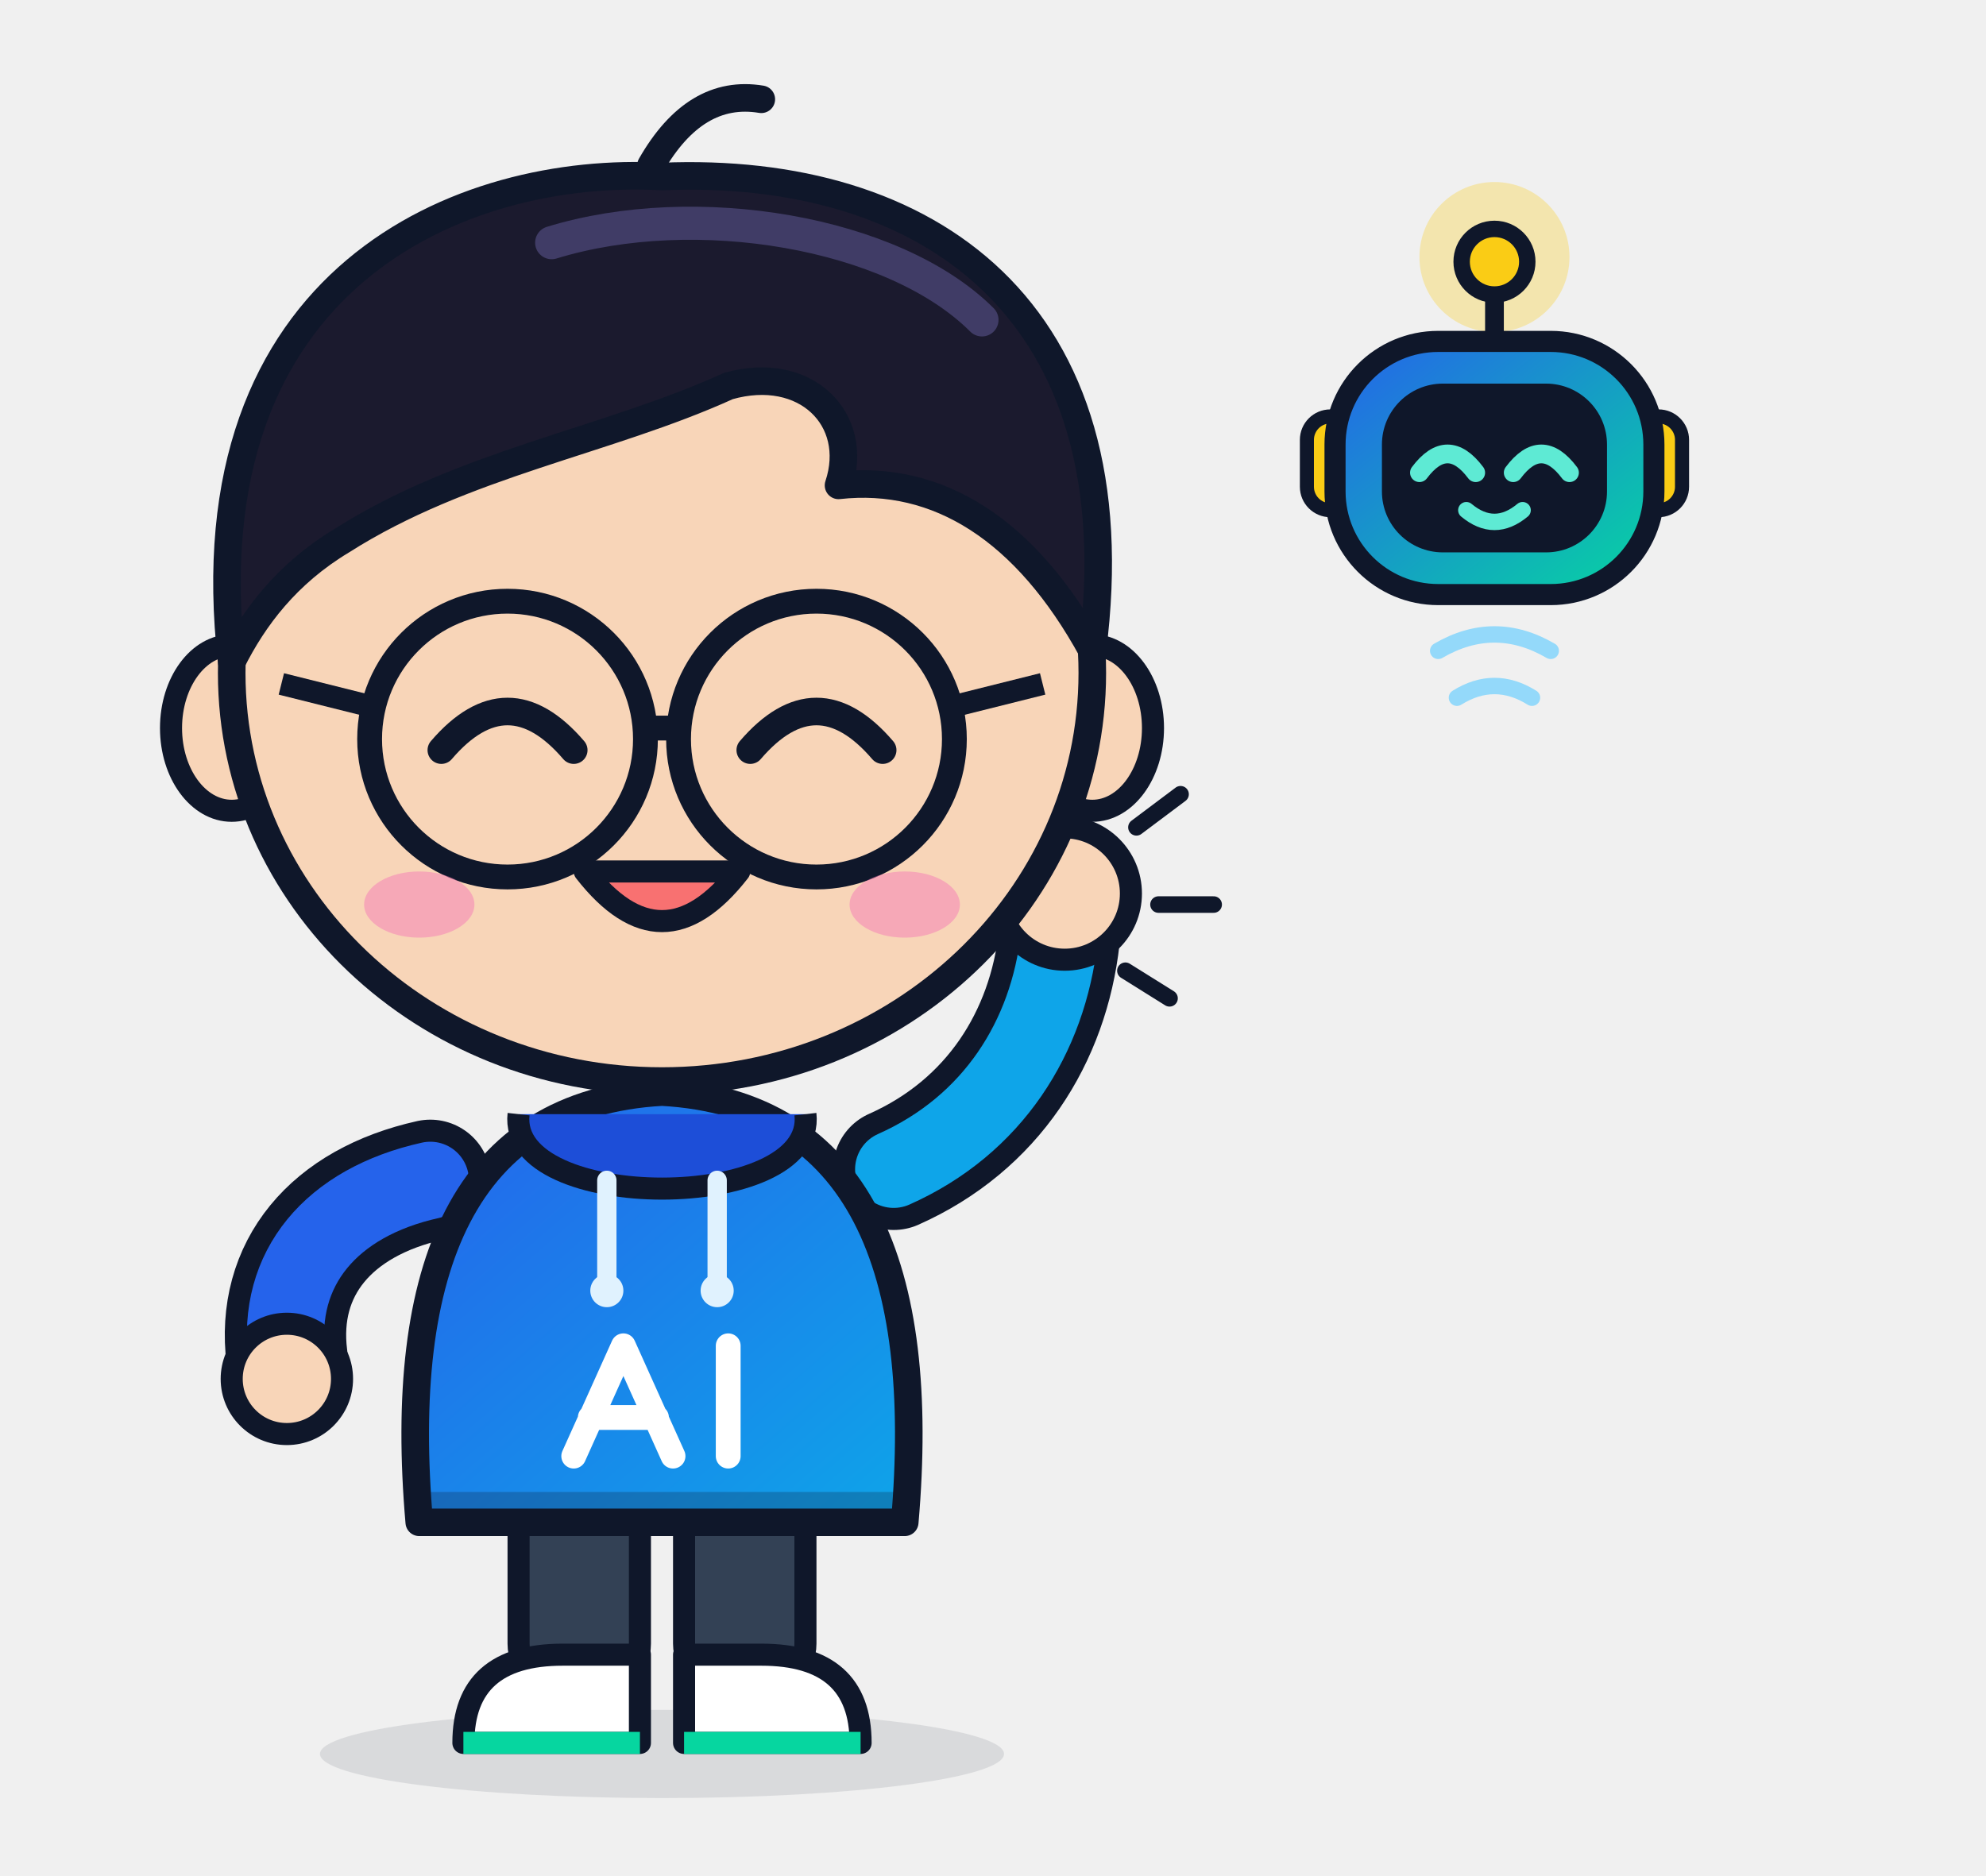
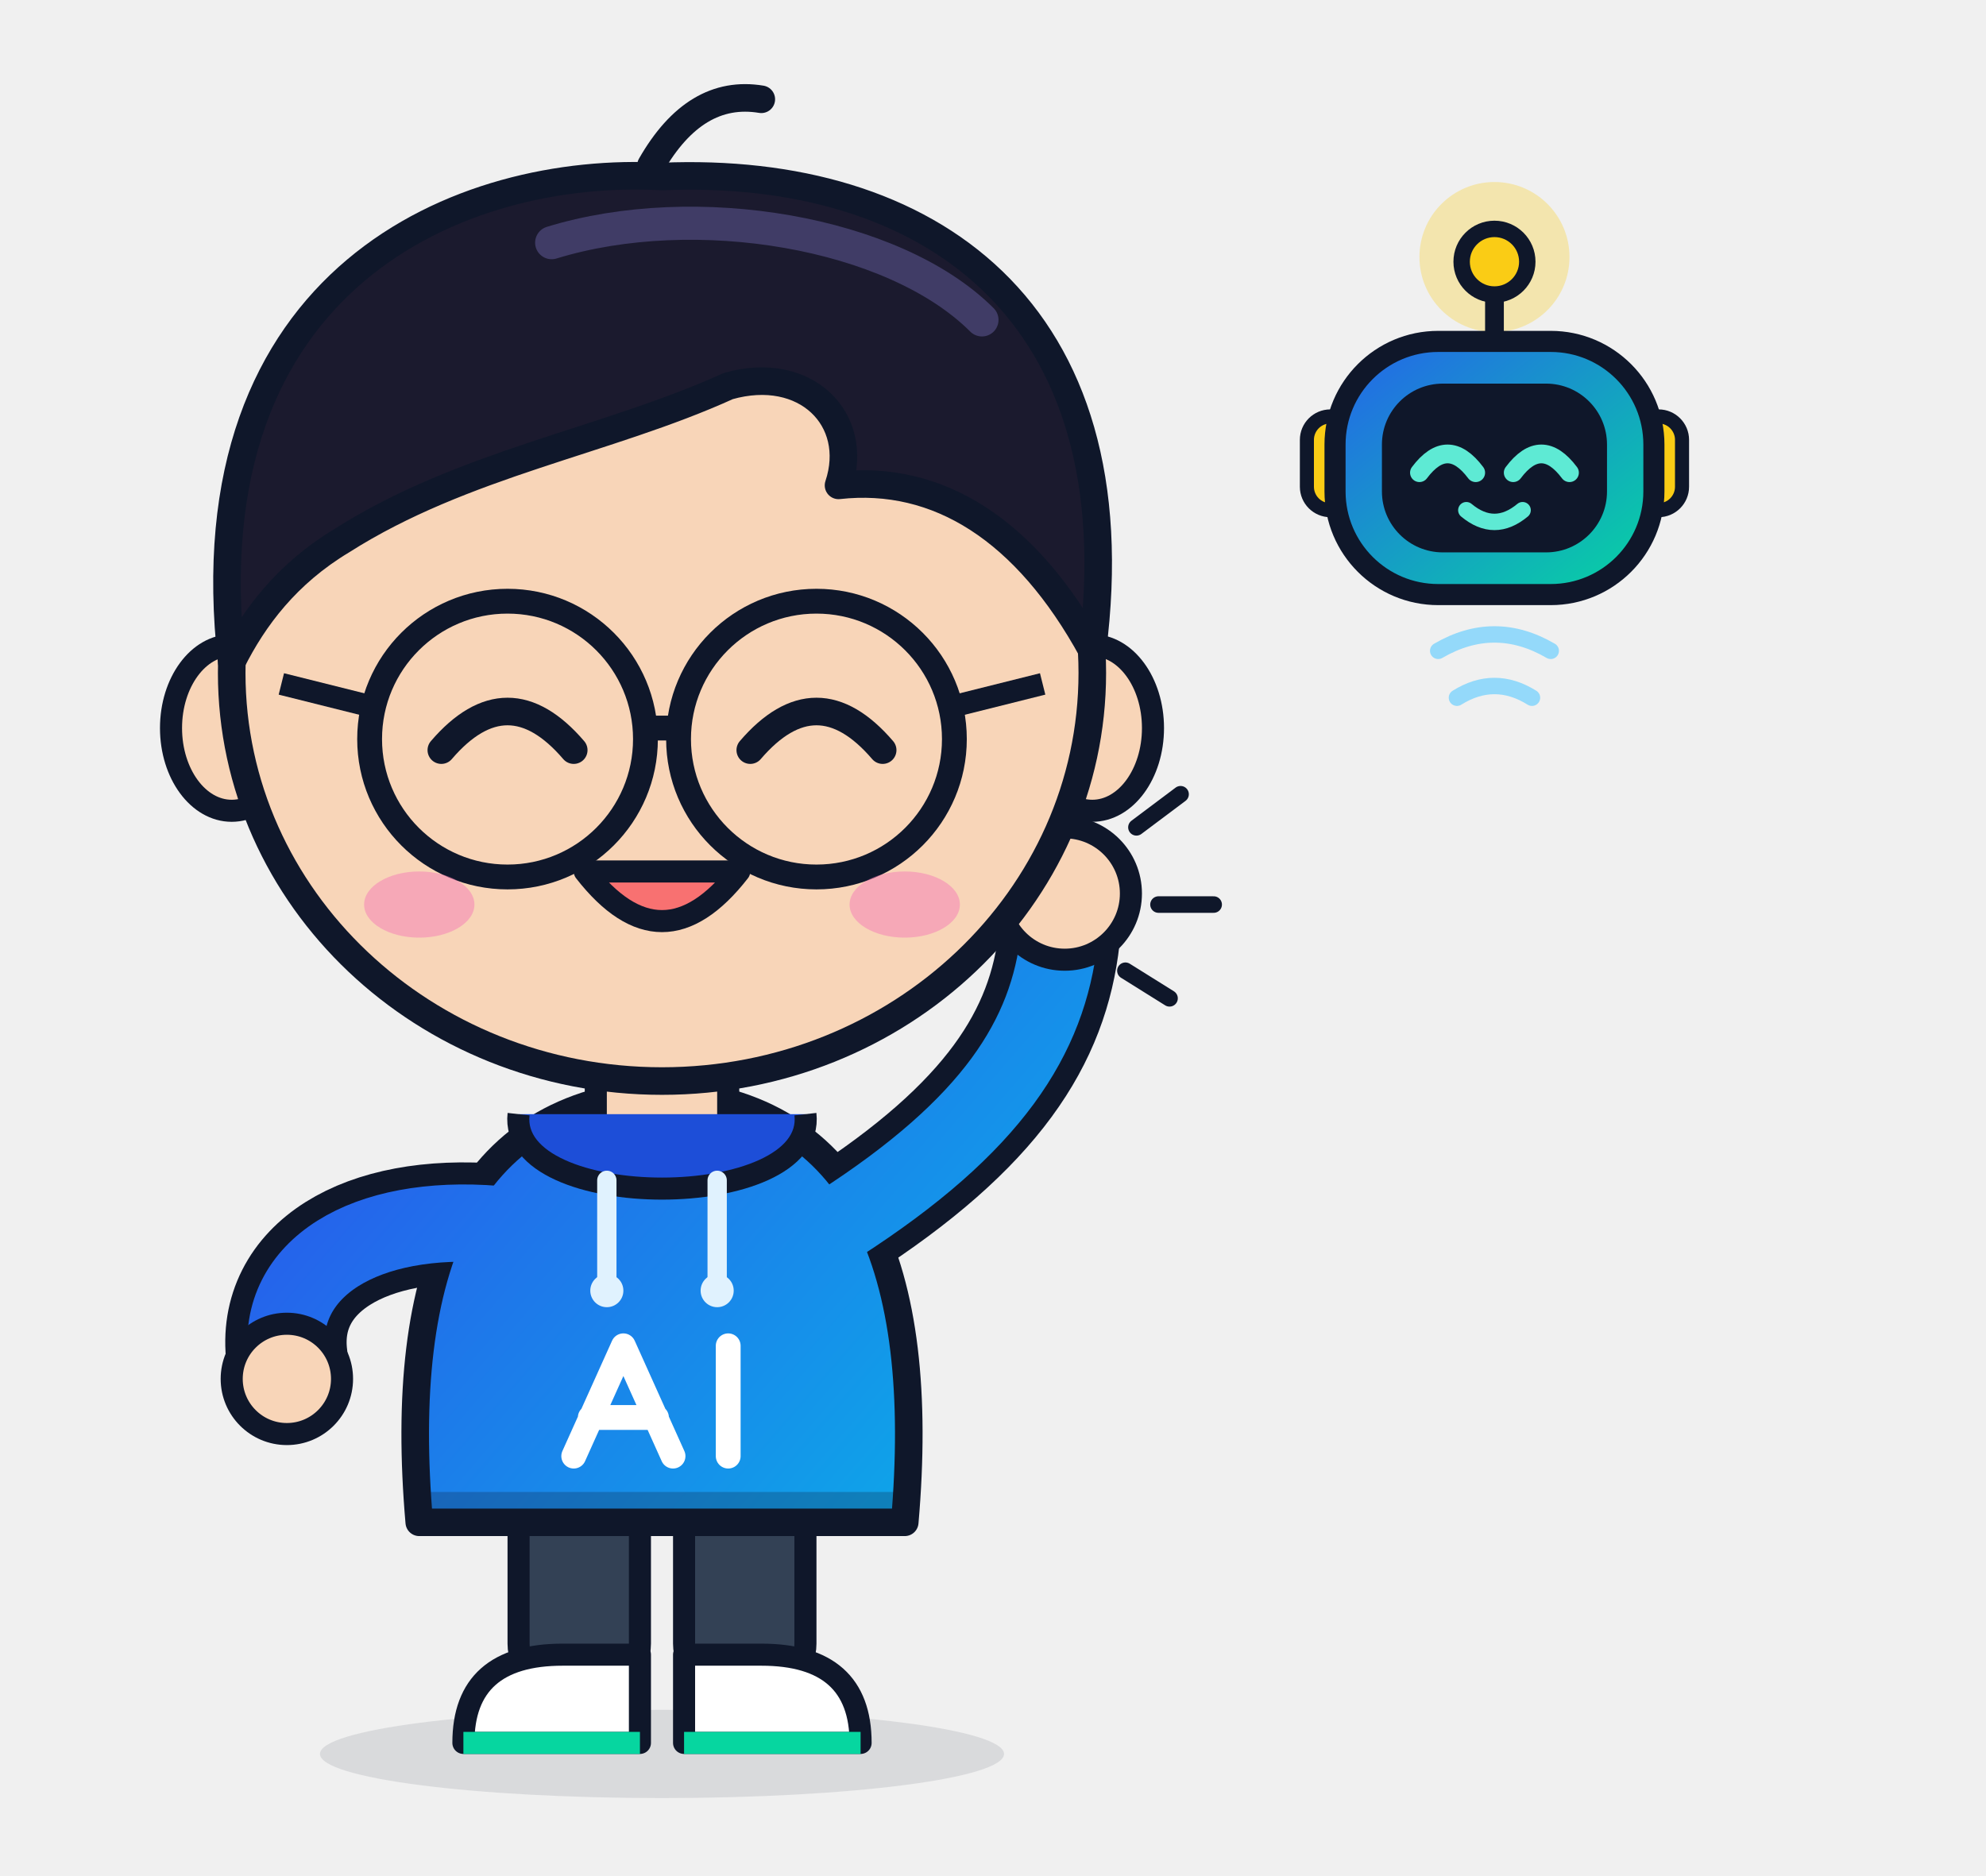
<svg xmlns="http://www.w3.org/2000/svg" viewBox="20 0 360 340">
  <defs>
    <linearGradient id="gb" x1="0" y1="0" x2="1" y2="1">
      <stop offset="0" stop-color="#2563EB" />
      <stop offset="1" stop-color="#06D6A0" />
    </linearGradient>
    <linearGradient id="gh" x1="0" y1="0" x2="1" y2="1">
      <stop offset="0" stop-color="#2563EB" />
      <stop offset="1" stop-color="#0EA5E9" />
    </linearGradient>
+     <linearGradient id="ga" gradientUnits="userSpaceOnUse" x1="94" y1="198" x2="184" y2="276">
+       <stop offset="0" stop-color="#2563EB" />
+       <stop offset="1" stop-color="#0EA5E9" />
+     </linearGradient>
  </defs>
  <ellipse cx="140" cy="318" rx="62" ry="8" fill="#0F172A" opacity=".1" />
  <rect x="114" y="262" width="22" height="44" rx="8" fill="#334155" stroke="#0F172A" stroke-width="4" />
  <rect x="144" y="262" width="22" height="44" rx="8" fill="#334155" stroke="#0F172A" stroke-width="4" />
  <path d="M104 316 q0 -16 18 -16 h14 v16 Z" fill="#fff" stroke="#0F172A" stroke-width="4" stroke-linejoin="round" />
  <path d="M176 316 q0 -16 -18 -16 h-14 v16 Z" fill="#fff" stroke="#0F172A" stroke-width="4" stroke-linejoin="round" />
  <path d="M104 316 h32 M144 316 h32" stroke="#06D6A0" stroke-width="4" />
-   <path d="M98 214 C80 218 70 230 72 246" stroke="#0F172A" stroke-width="22" stroke-linecap="round" fill="none" />
-   <path d="M98 214 C80 218 70 230 72 246" stroke="#2563EB" stroke-width="14" stroke-linecap="round" fill="none" />
-   <circle cx="72" cy="250" r="10" fill="#F8D5B8" stroke="#0F172A" stroke-width="4" />
-   <path d="M182 212 C200 204 210 188 212 170" stroke="#0F172A" stroke-width="22" stroke-linecap="round" fill="none" />
-   <path d="M182 212 C200 204 210 188 212 170" stroke="#0EA5E9" stroke-width="14" stroke-linecap="round" fill="none" />
-   <circle cx="213" cy="162" r="12" fill="#F8D5B8" stroke="#0F172A" stroke-width="4" />
+   <path d="M110 222 C86 220 70 230 72 246" stroke="#0F172A" stroke-width="22" stroke-linecap="round" fill="none" />
+   <path d="M172 222 C200 204 210 188 212 170" stroke="#0F172A" stroke-width="22" stroke-linecap="round" fill="none" />
  <path d="M226 150 l8 -6 M230 164 l10 0 M224 176 l8 5" stroke="#0F172A" stroke-width="3" stroke-linecap="round" />
-   <path d="M96 276 C92 230 104 200 140 198 C176 200 188 230 184 276 Z" fill="url(#gh)" stroke="#0F172A" stroke-width="5" stroke-linejoin="round" />
+   <path d="M96 276 C92 230 104 200 140 198 C176 200 188 230 184 276 Z" fill="url(#ga)" stroke="#0F172A" stroke-width="5" stroke-linejoin="round" />
+   <rect x="128" y="182" width="24" height="24" fill="#F8D5B8" />
+   <path d="M128 182 v24 M152 182 v24" stroke="#0F172A" stroke-width="4" />
  <path d="M114 202 C112 220 168 220 166 202" stroke="#0F172A" stroke-width="4" fill="#1D4ED8" />
  <path d="M130 214 v18 M150 214 v18" stroke="#E0F2FE" stroke-width="3.5" stroke-linecap="round" />
  <circle cx="130" cy="234" r="3" fill="#E0F2FE" />
  <circle cx="150" cy="234" r="3" fill="#E0F2FE" />
  <path d="M124 264 l9 -20 l9 20 M127 257 h12 M152 244 v20" stroke="#fff" stroke-width="4.5" fill="none" stroke-linecap="round" stroke-linejoin="round" />
  <path d="M98 272 h84" stroke="#0F172A" stroke-width="3" opacity=".25" />
+   <path d="M110 222 C86 220 70 230 72 246" stroke="url(#ga)" stroke-width="14" stroke-linecap="round" fill="none" />
+   <circle cx="72" cy="250" r="10" fill="#F8D5B8" stroke="#0F172A" stroke-width="4" />
+   <path d="M172 222 C200 204 210 188 212 170" stroke="url(#ga)" stroke-width="14" stroke-linecap="round" fill="none" />
+   <circle cx="213" cy="162" r="12" fill="#F8D5B8" stroke="#0F172A" stroke-width="4" />
  <ellipse cx="62" cy="132" rx="11" ry="15" fill="#F8D5B8" stroke="#0F172A" stroke-width="4" />
  <ellipse cx="218" cy="132" rx="11" ry="15" fill="#F8D5B8" stroke="#0F172A" stroke-width="4" />
  <ellipse cx="140" cy="122" rx="78" ry="74" fill="#F8D5B8" stroke="#0F172A" stroke-width="5" />
  <path d="M62 120 C54 50 104 30 140 32 C188 30 226 56 218 118 C206 96 190 86 172 88 C176 76 166 66 152 70 C130 80 104 84 82 98 C72 104 66 112 62 120 Z" fill="#1B1A2E" stroke="#0F172A" stroke-width="5" stroke-linejoin="round" />
  <path d="M120 44 C146 36 182 42 198 58" stroke="#403C66" stroke-width="6" fill="none" stroke-linecap="round" />
  <path d="M138 30 q8 -14 20 -12" stroke="#0F172A" stroke-width="5" fill="none" stroke-linecap="round" />
  <path d="M100 136 q12 -14 24 0 M156 136 q12 -14 24 0" stroke="#0F172A" stroke-width="5" fill="none" stroke-linecap="round" />
  <circle cx="112" cy="134" r="25" fill="none" stroke="#0F172A" stroke-width="4.5" />
  <circle cx="168" cy="134" r="25" fill="none" stroke="#0F172A" stroke-width="4.5" />
  <path d="M137 132 h6" stroke="#0F172A" stroke-width="4.5" />
  <path d="M87 128 l-16 -4 M193 128 l16 -4" stroke="#0F172A" stroke-width="4" />
  <ellipse cx="96" cy="164" rx="10" ry="6" fill="#F472B6" opacity=".45" />
  <ellipse cx="184" cy="164" rx="10" ry="6" fill="#F472B6" opacity=".45" />
  <path d="M126 158 q14 18 28 0 Z" fill="#F87171" stroke="#0F172A" stroke-width="4" stroke-linejoin="round" />
  <g transform="translate(262 50) scale(0.85)">
    <circle cx="34" cy="-4" r="16" fill="#FACC15" opacity=".3" />
    <line x1="34" y1="0" x2="34" y2="14" stroke="#0F172A" stroke-width="4" stroke-linecap="round" />
    <circle cx="34" cy="-3" r="7" fill="#FACC15" stroke="#0F172A" stroke-width="3.5" />
    <rect x="-6" y="30" width="10" height="20" rx="5" fill="#FACC15" stroke="#0F172A" stroke-width="3" />
    <rect x="64" y="30" width="10" height="20" rx="5" fill="#FACC15" stroke="#0F172A" stroke-width="3" />
    <rect x="0" y="14" width="68" height="54" rx="22" fill="url(#gb)" stroke="#0F172A" stroke-width="4.5" />
    <rect x="10" y="23" width="48" height="36" rx="13" fill="#0F172A" />
    <path d="M18 42 q6 -8 12 0 M38 42 q6 -8 12 0" stroke="#5EEAD4" stroke-width="4" fill="none" stroke-linecap="round" />
    <path d="M28 50 q6 5 12 0" stroke="#5EEAD4" stroke-width="3.5" fill="none" stroke-linecap="round" />
    <path d="M22 80 q12 -7 24 0 M26 90 q8 -5 16 0" stroke="#7DD3FC" stroke-width="3.5" fill="none" stroke-linecap="round" opacity=".8" />
  </g>
</svg>
